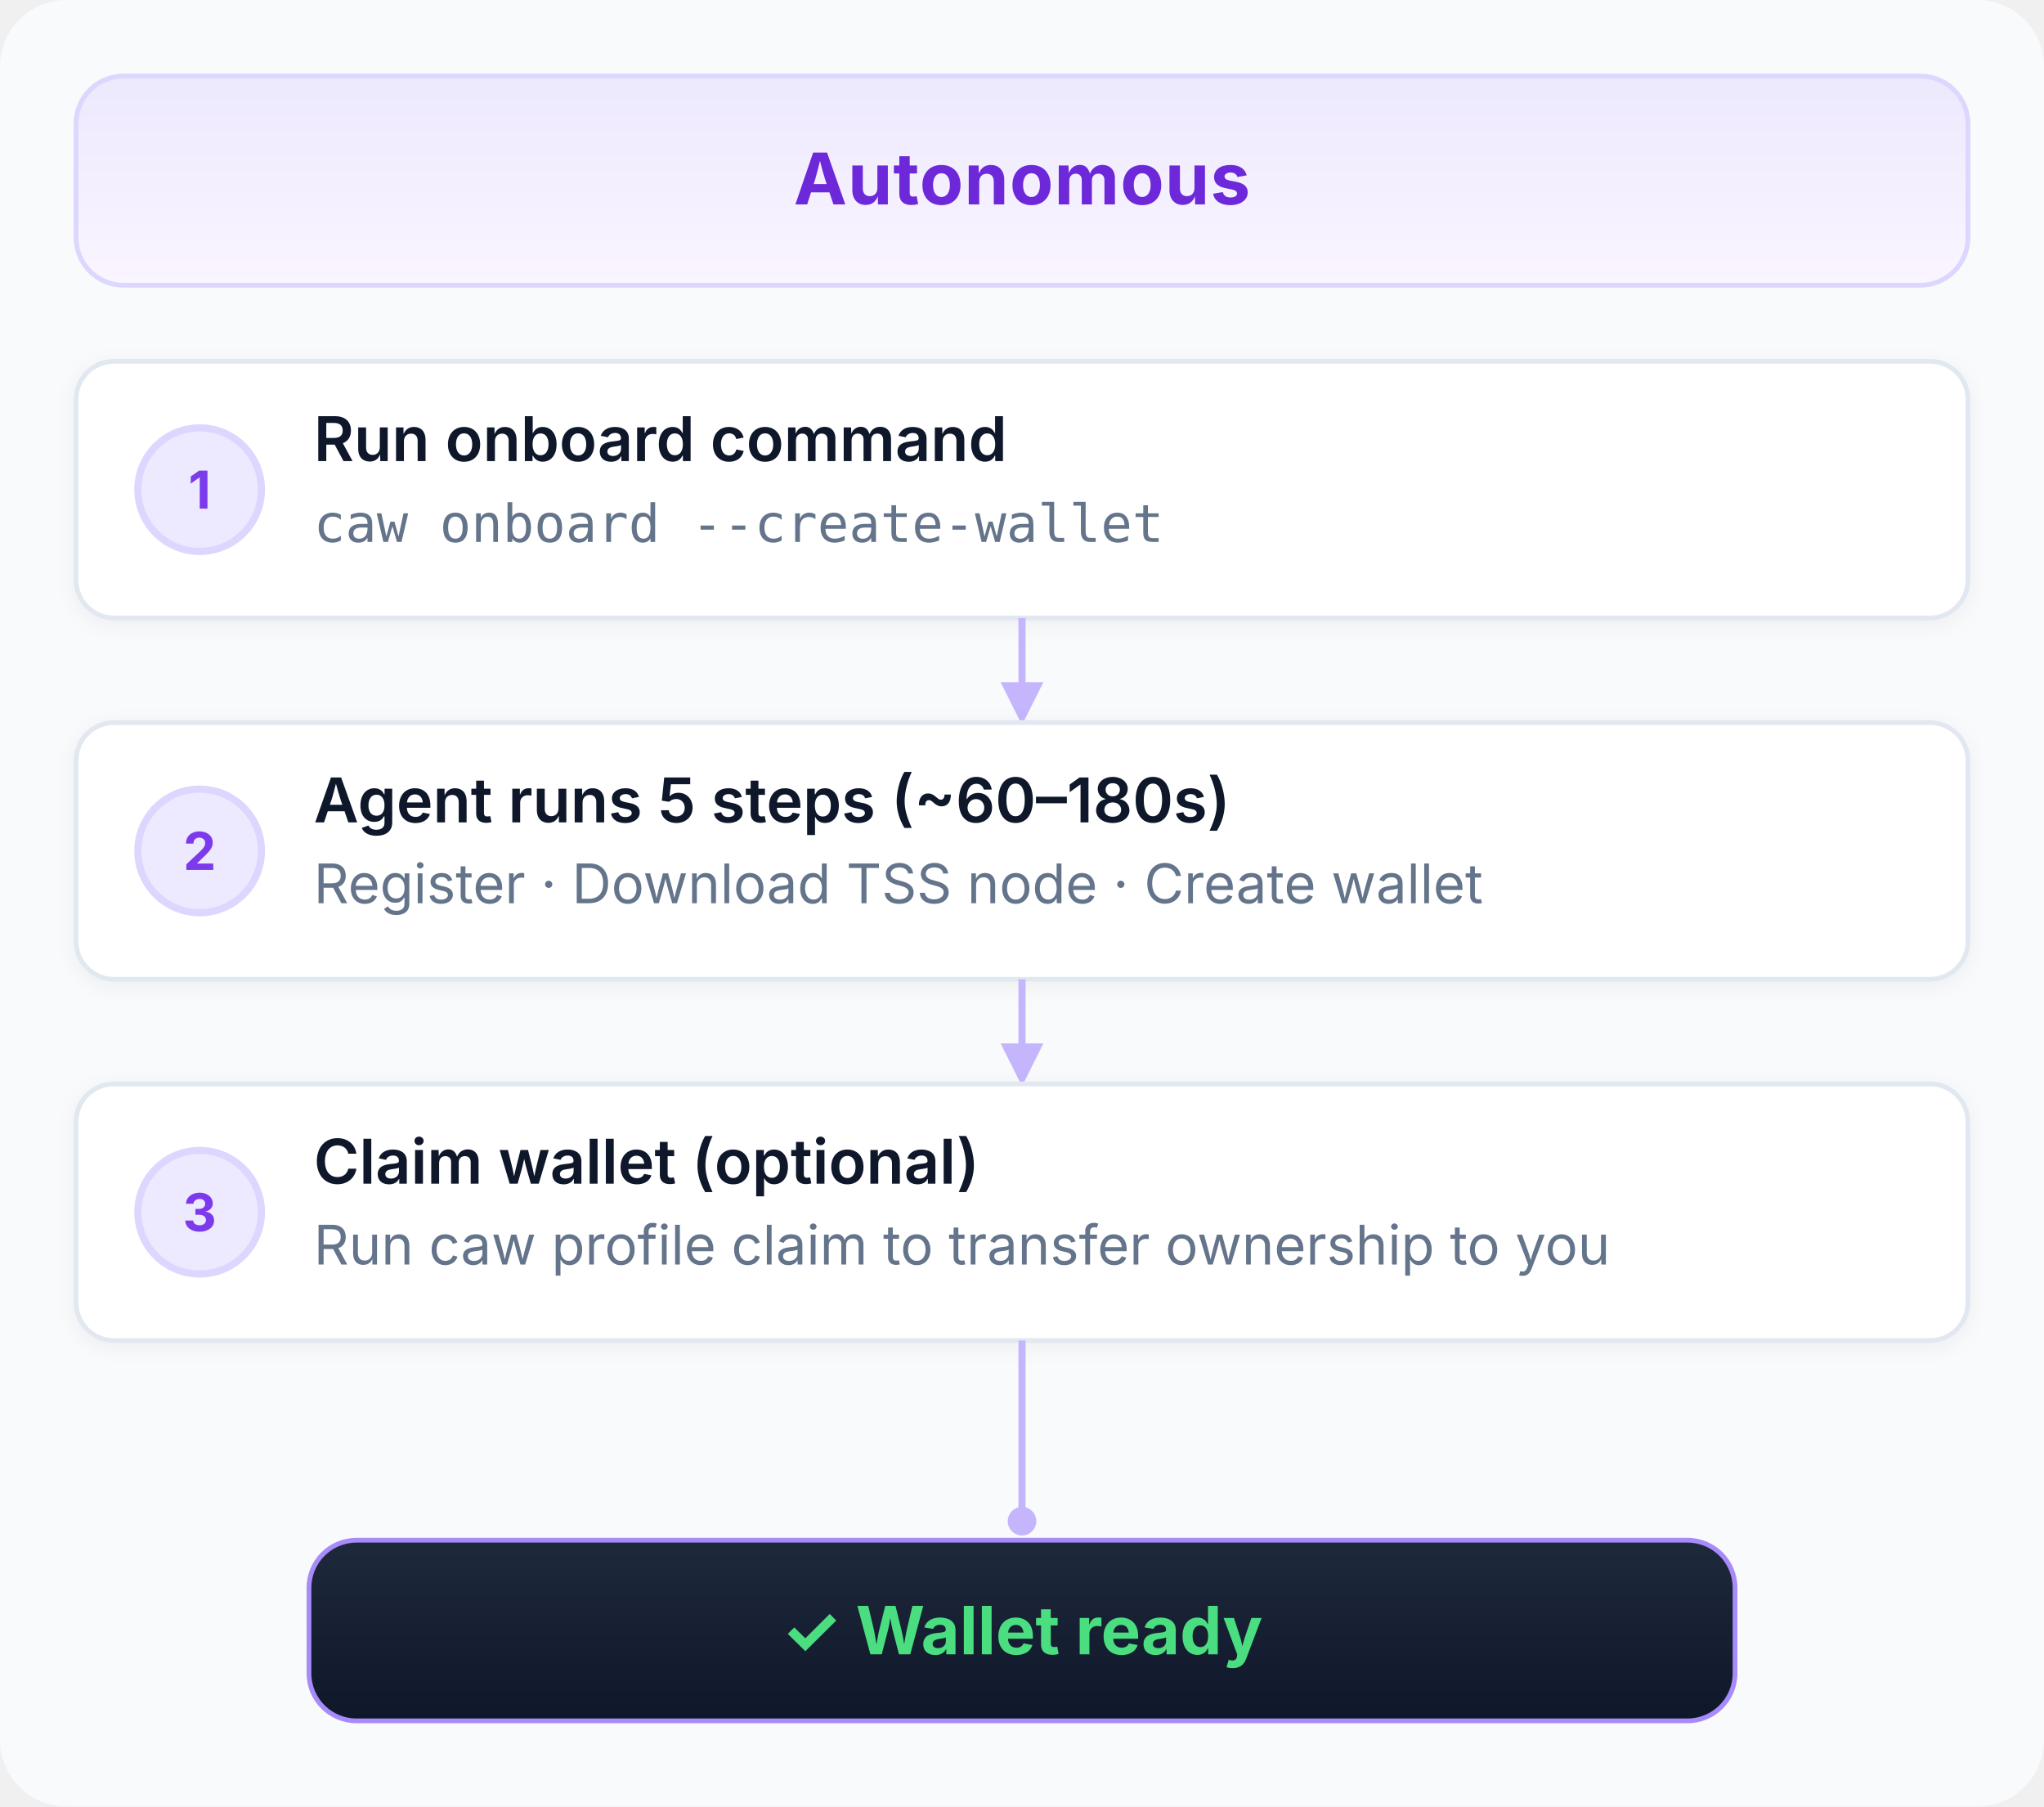
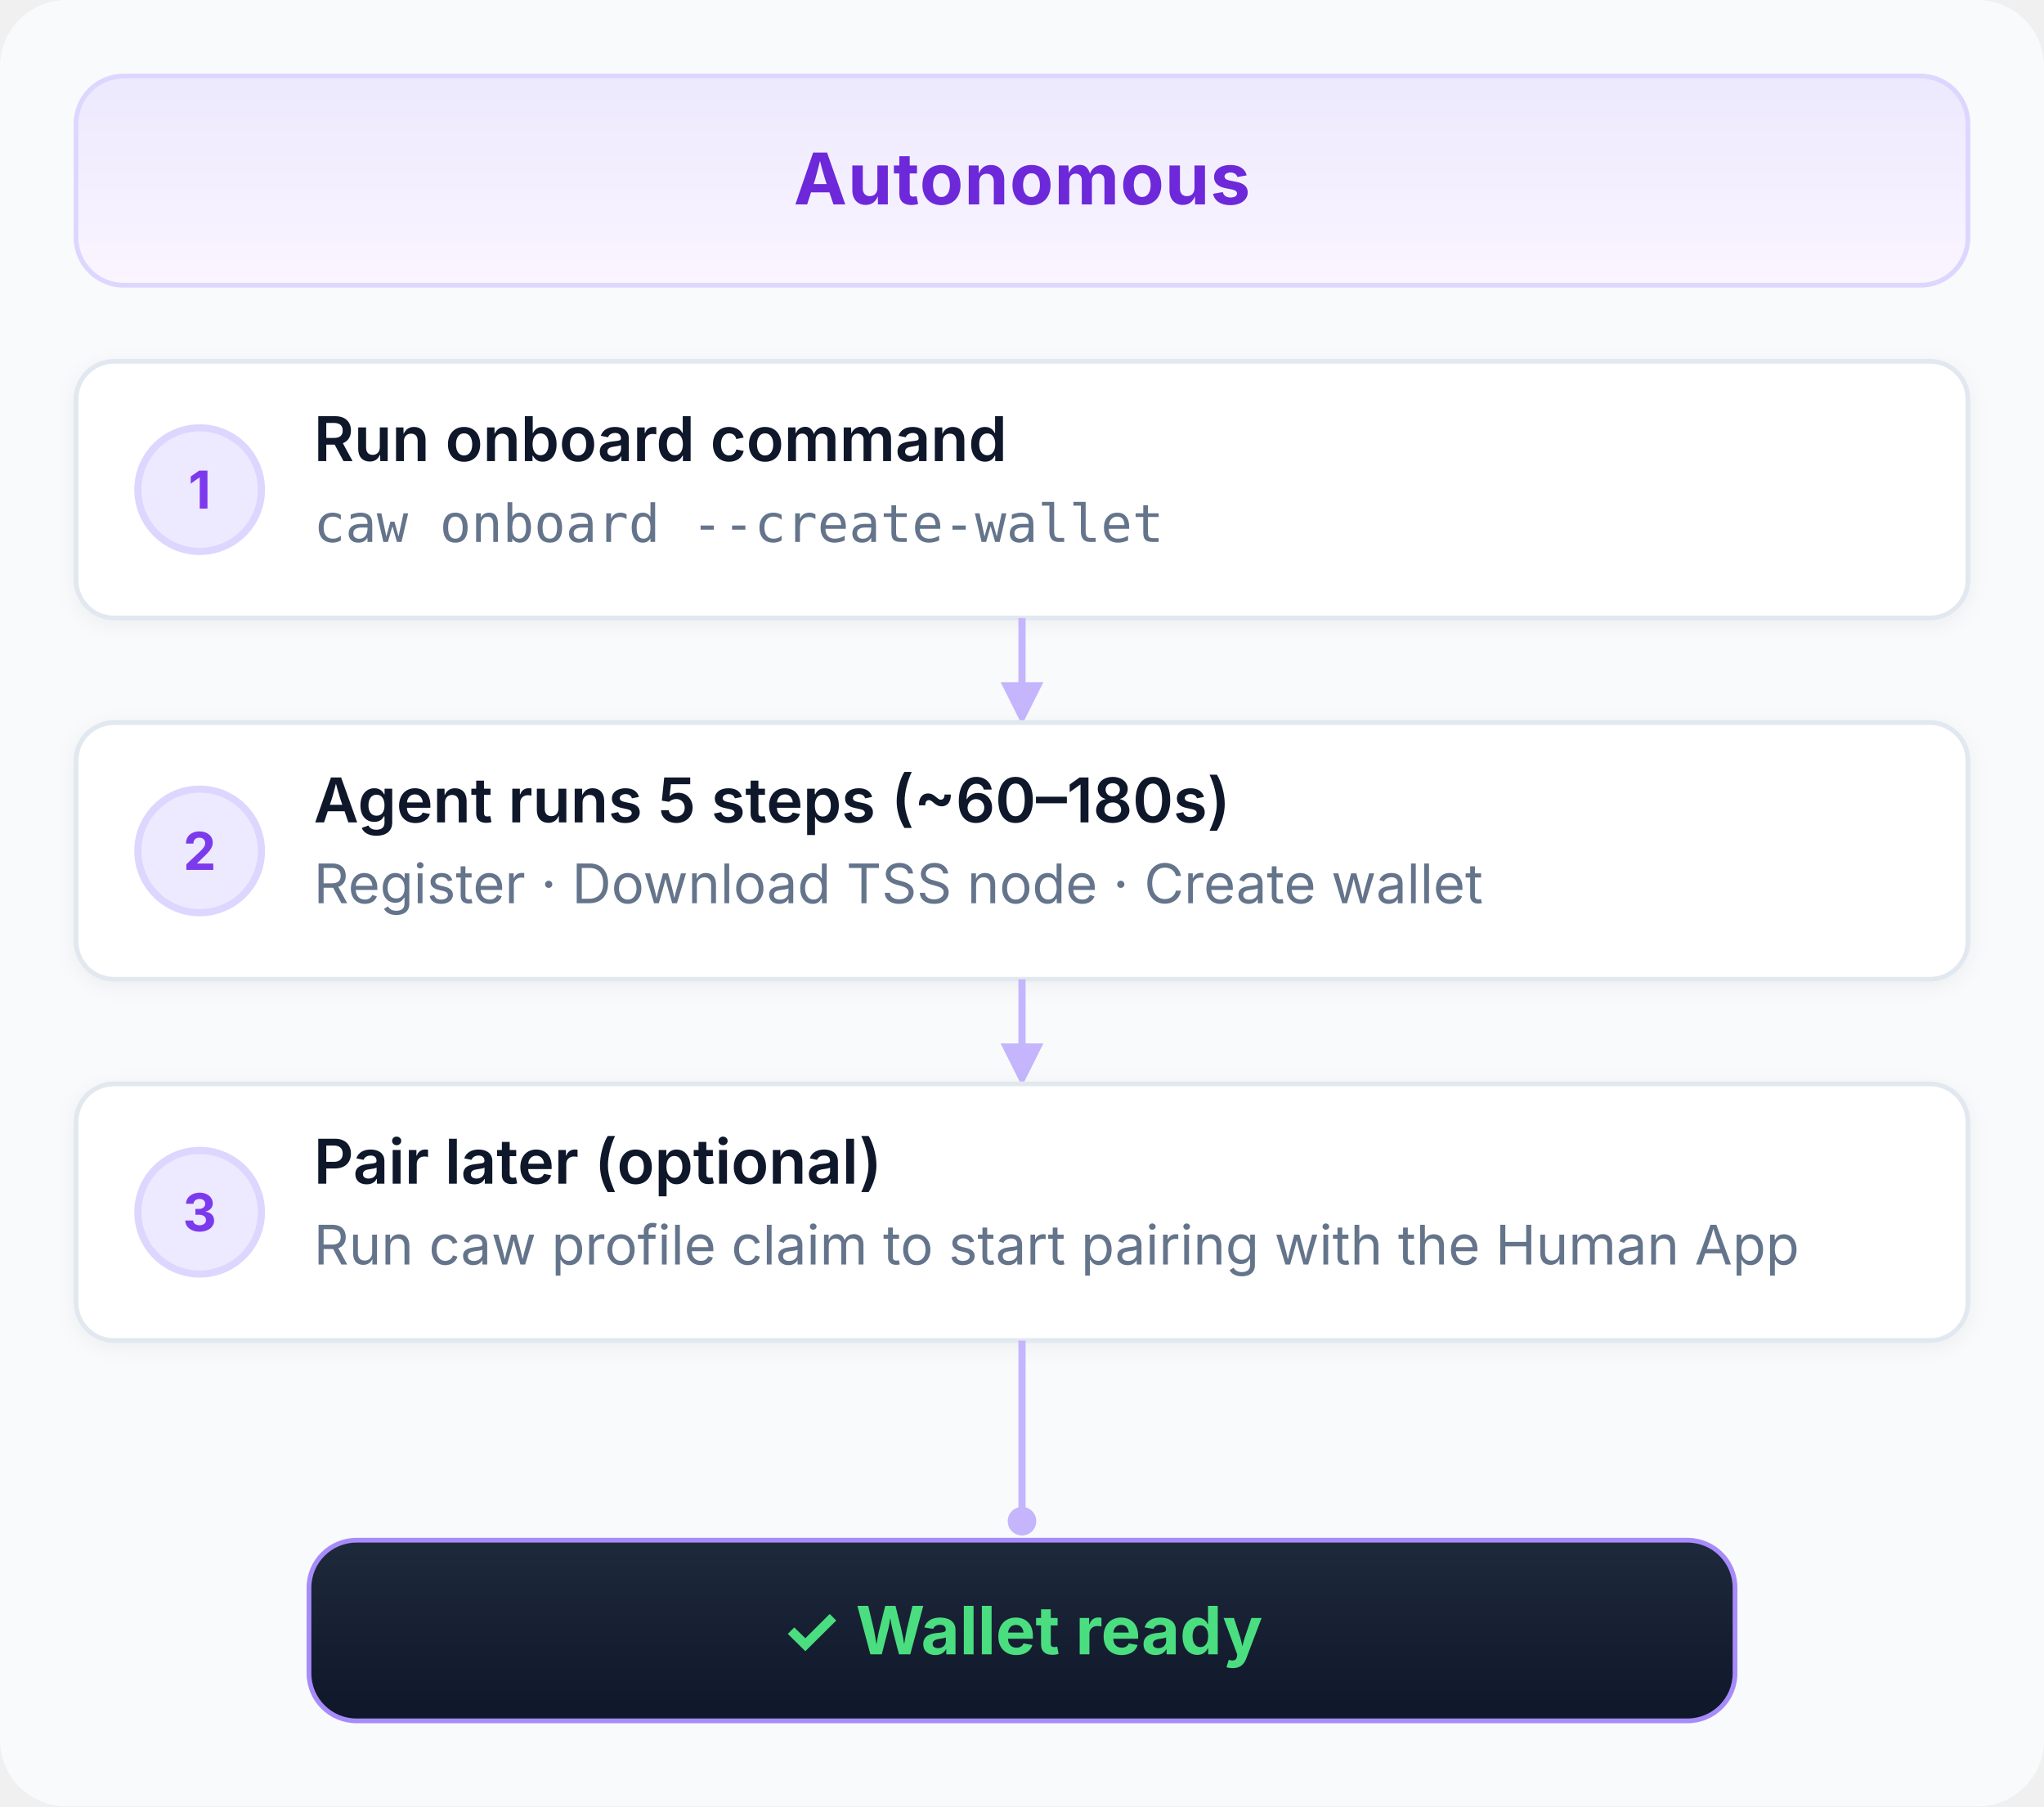
<svg xmlns="http://www.w3.org/2000/svg" viewBox="0 0 430 380" width="430" height="380">
  <defs>
    <filter id="card-shadow" x="-4%" y="-8%" width="108%" height="124%">
      <feDropShadow dx="0" dy="1" stdDeviation="2" flood-color="#0F172A" flood-opacity="0.05" />
    </filter>
    <linearGradient id="gradHeader" x1="0%" y1="0%" x2="0%" y2="100%">
      <stop offset="0%" stop-color="#EDE9FE" />
      <stop offset="100%" stop-color="#FAF5FF" />
    </linearGradient>
    <linearGradient id="gradWallet" x1="0%" y1="0%" x2="0%" y2="100%">
      <stop offset="0%" stop-color="#1E293B" />
      <stop offset="100%" stop-color="#0F172A" />
    </linearGradient>
    <marker id="arr" markerWidth="8" markerHeight="8" refX="4" refY="4" orient="auto">
      <path d="M1,1 L7,4 L1,7 Z" fill="#C4B5FD" />
    </marker>
  </defs>
  <rect width="430" height="380" rx="14" fill="#F8FAFC" />
  <rect x="16" y="16" width="398" height="44" rx="10" fill="url(#gradHeader)" stroke="#DDD6FE" stroke-width="1" />
  <text x="215" y="43" text-anchor="middle" font-family="Inter,-apple-system,sans-serif" font-size="15" font-weight="700" fill="#6D28D9" letter-spacing="0.2">Autonomous</text>
  <rect x="16" y="76" width="398" height="54" rx="8" fill="white" stroke="#E2E8F0" stroke-width="1" filter="url(#card-shadow)" />
  <circle cx="42" cy="103" r="13" fill="#EDE9FE" stroke="#DDD6FE" stroke-width="1.5" />
  <text x="42" y="107" text-anchor="middle" font-family="Inter,sans-serif" font-size="11" font-weight="700" fill="#7C3AED">1</text>
  <text x="66" y="97" font-family="Inter,-apple-system,sans-serif" font-size="13" font-weight="600" fill="#0F172A">Run onboard command</text>
  <text x="66" y="114" font-family="ui-monospace,Menlo,monospace" font-size="11" fill="#64748B">caw onboard --create-wallet</text>
  <line x1="215" y1="130" x2="215" y2="148" stroke="#C4B5FD" stroke-width="1.5" marker-end="url(#arr)" />
  <rect x="16" y="152" width="398" height="54" rx="8" fill="white" stroke="#E2E8F0" stroke-width="1" filter="url(#card-shadow)" />
  <circle cx="42" cy="179" r="13" fill="#EDE9FE" stroke="#DDD6FE" stroke-width="1.5" />
  <text x="42" y="183" text-anchor="middle" font-family="Inter,sans-serif" font-size="11" font-weight="700" fill="#7C3AED">2</text>
  <text x="66" y="173" font-family="Inter,-apple-system,sans-serif" font-size="13" font-weight="600" fill="#0F172A">Agent runs 5 steps (~60–180s)</text>
  <text x="66" y="190" font-family="Inter,-apple-system,sans-serif" font-size="11.5" fill="#64748B">Register · Download TSS node · Create wallet</text>
  <line x1="215" y1="206" x2="215" y2="224" stroke="#C4B5FD" stroke-width="1.5" marker-end="url(#arr)" />
  <rect x="16" y="228" width="398" height="54" rx="8" fill="white" stroke="#E2E8F0" stroke-width="1" filter="url(#card-shadow)" />
  <circle cx="42" cy="255" r="13" fill="#EDE9FE" stroke="#DDD6FE" stroke-width="1.5" />
  <text x="42" y="259" text-anchor="middle" font-family="Inter,sans-serif" font-size="11" font-weight="700" fill="#7C3AED">3</text>
-   <text x="66" y="249" font-family="Inter,-apple-system,sans-serif" font-size="13" font-weight="600" fill="#0F172A">Claim wallet (optional)</text>
-   <text x="66" y="266" font-family="Inter,-apple-system,sans-serif" font-size="11.5" fill="#64748B">Run caw profile claim to transfer ownership to you</text>
+   <text x="66" y="249" font-family="Inter,-apple-system,sans-serif" font-size="13" font-weight="600" fill="#0F172A">Pair later (optional)</text>
+   <text x="66" y="266" font-family="Inter,-apple-system,sans-serif" font-size="11.5" fill="#64748B">Run caw profile claim to start pairing with the Human App</text>
  <line x1="215" y1="282" x2="215" y2="318" stroke="#C4B5FD" stroke-width="1.5" />
  <circle cx="215" cy="320" r="3" fill="#C4B5FD" />
  <rect x="65" y="324" width="300" height="38" rx="10" fill="url(#gradWallet)" stroke="#A78BFA" stroke-width="1" />
  <text x="215" y="348" text-anchor="middle" font-family="Inter,-apple-system,sans-serif" font-size="14" font-weight="700" fill="#4ADE80">✓  Wallet ready</text>
</svg>
